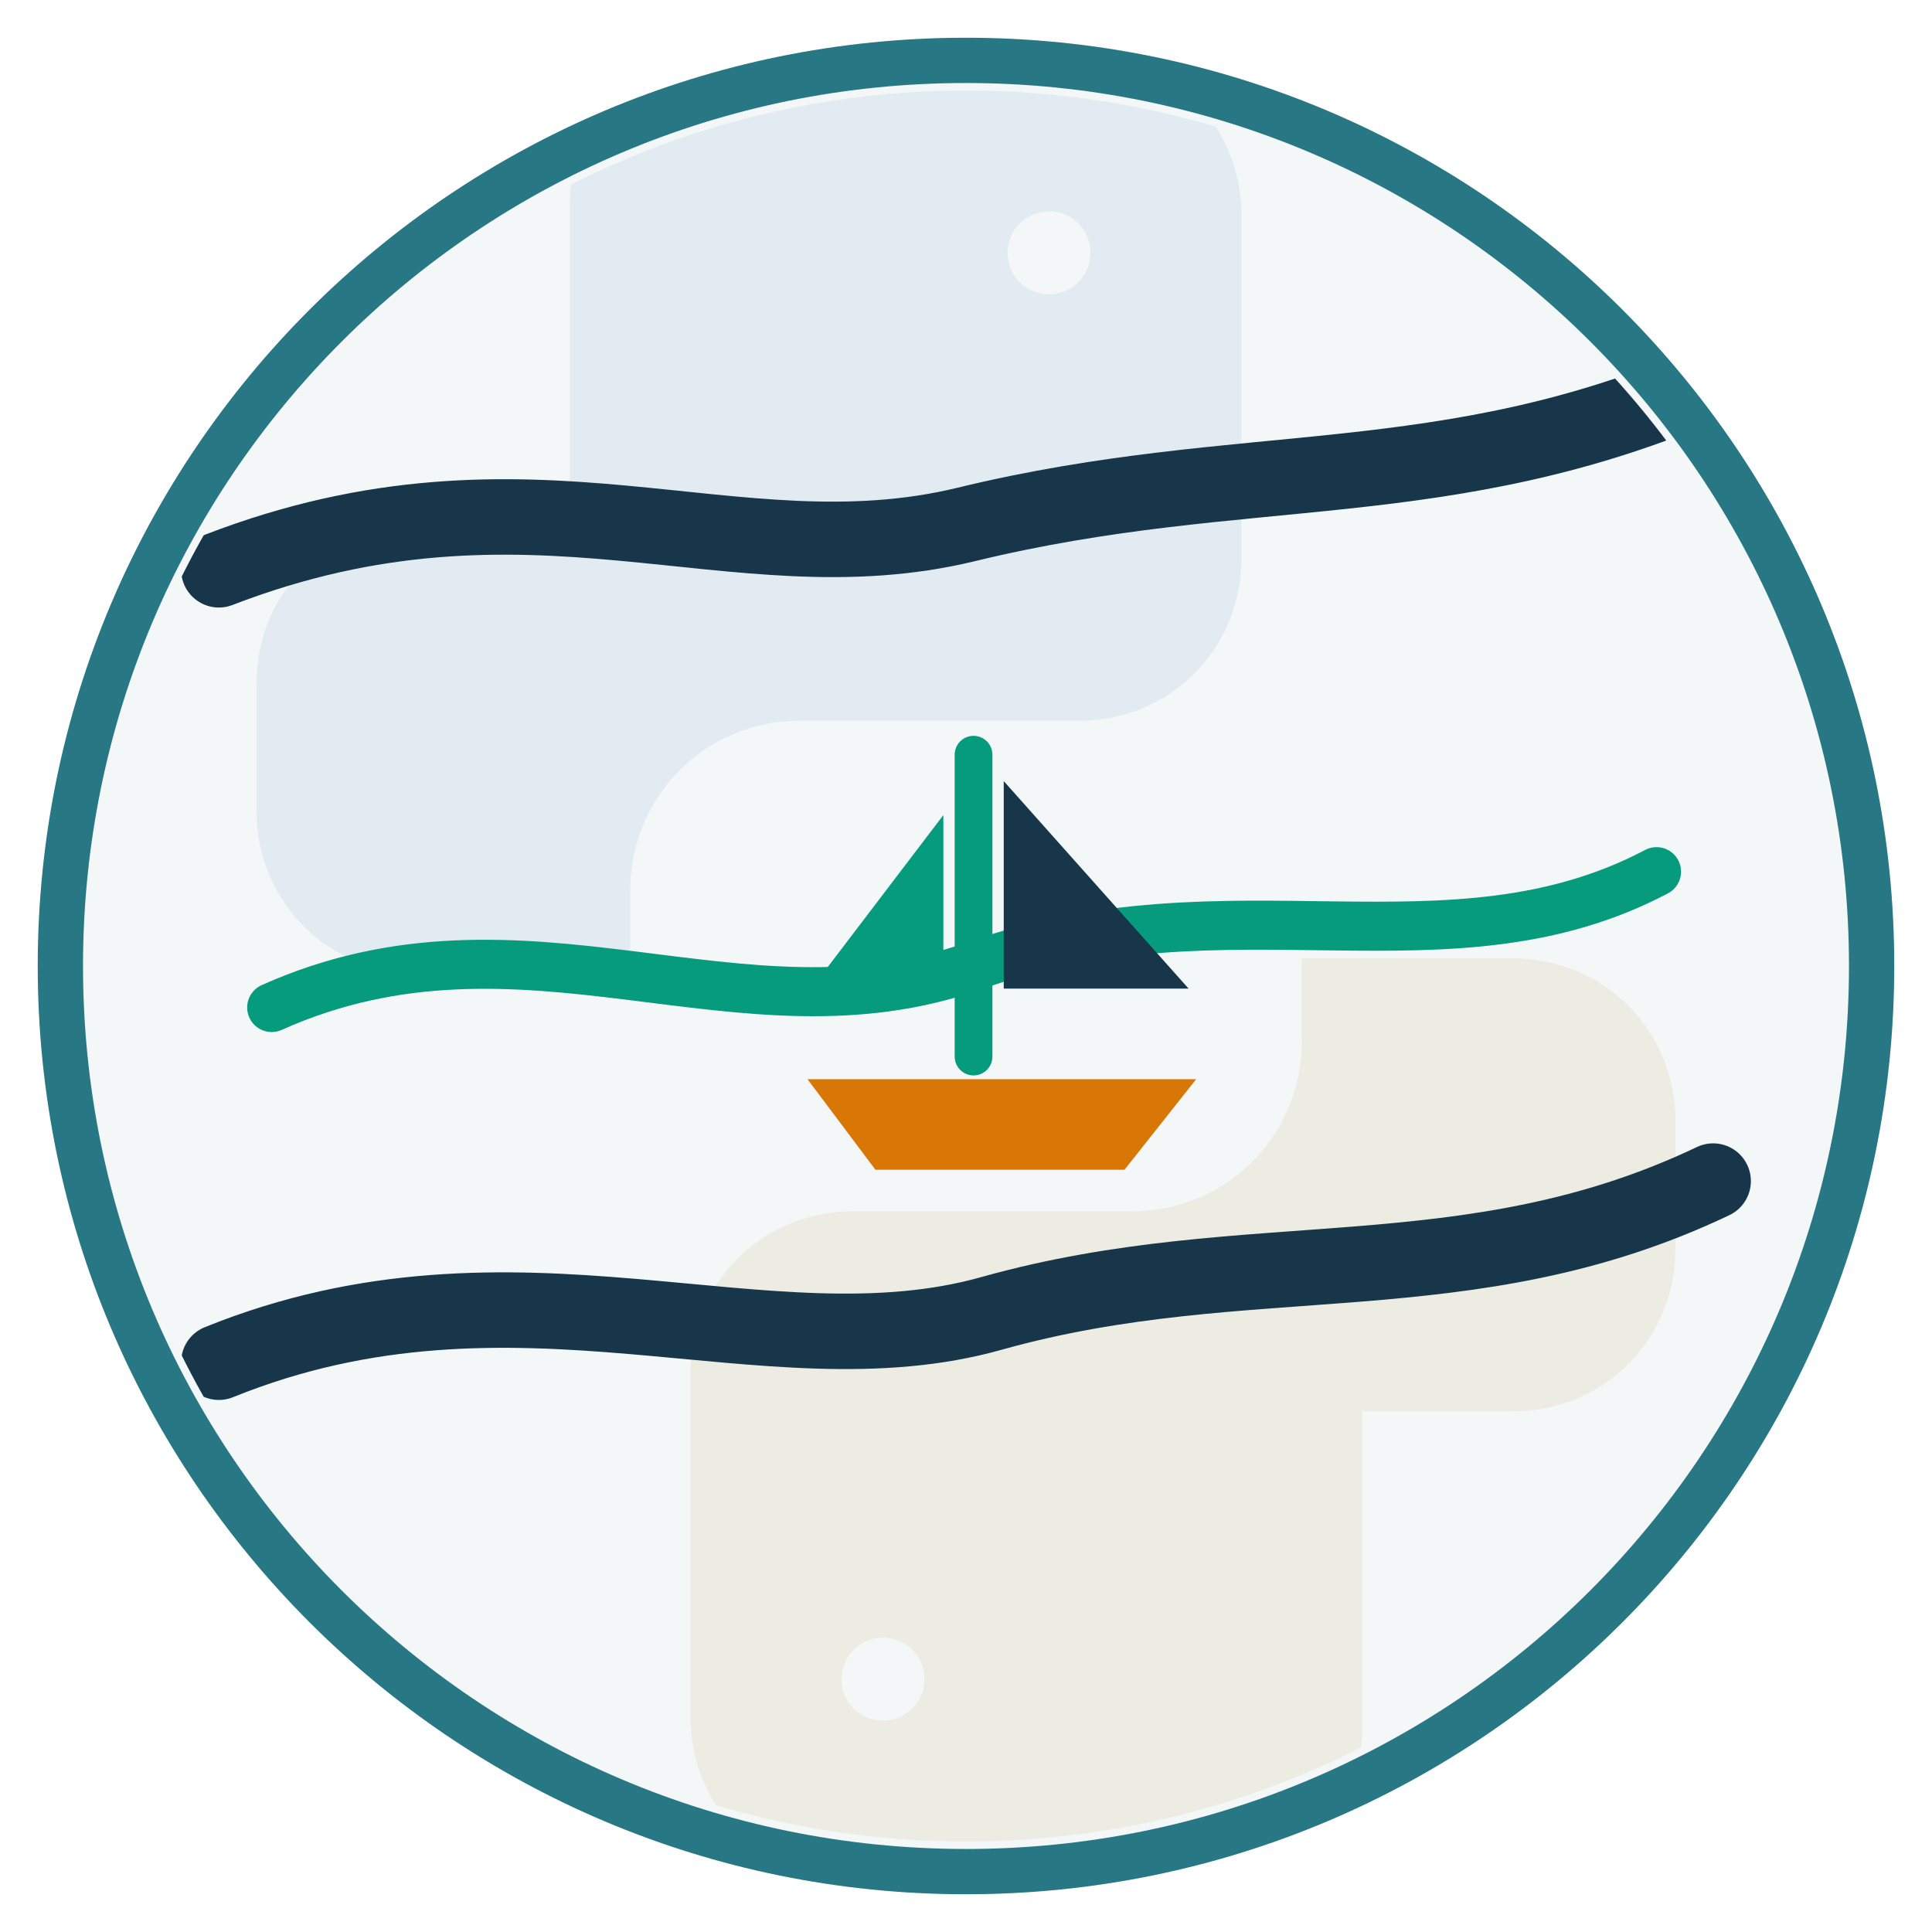
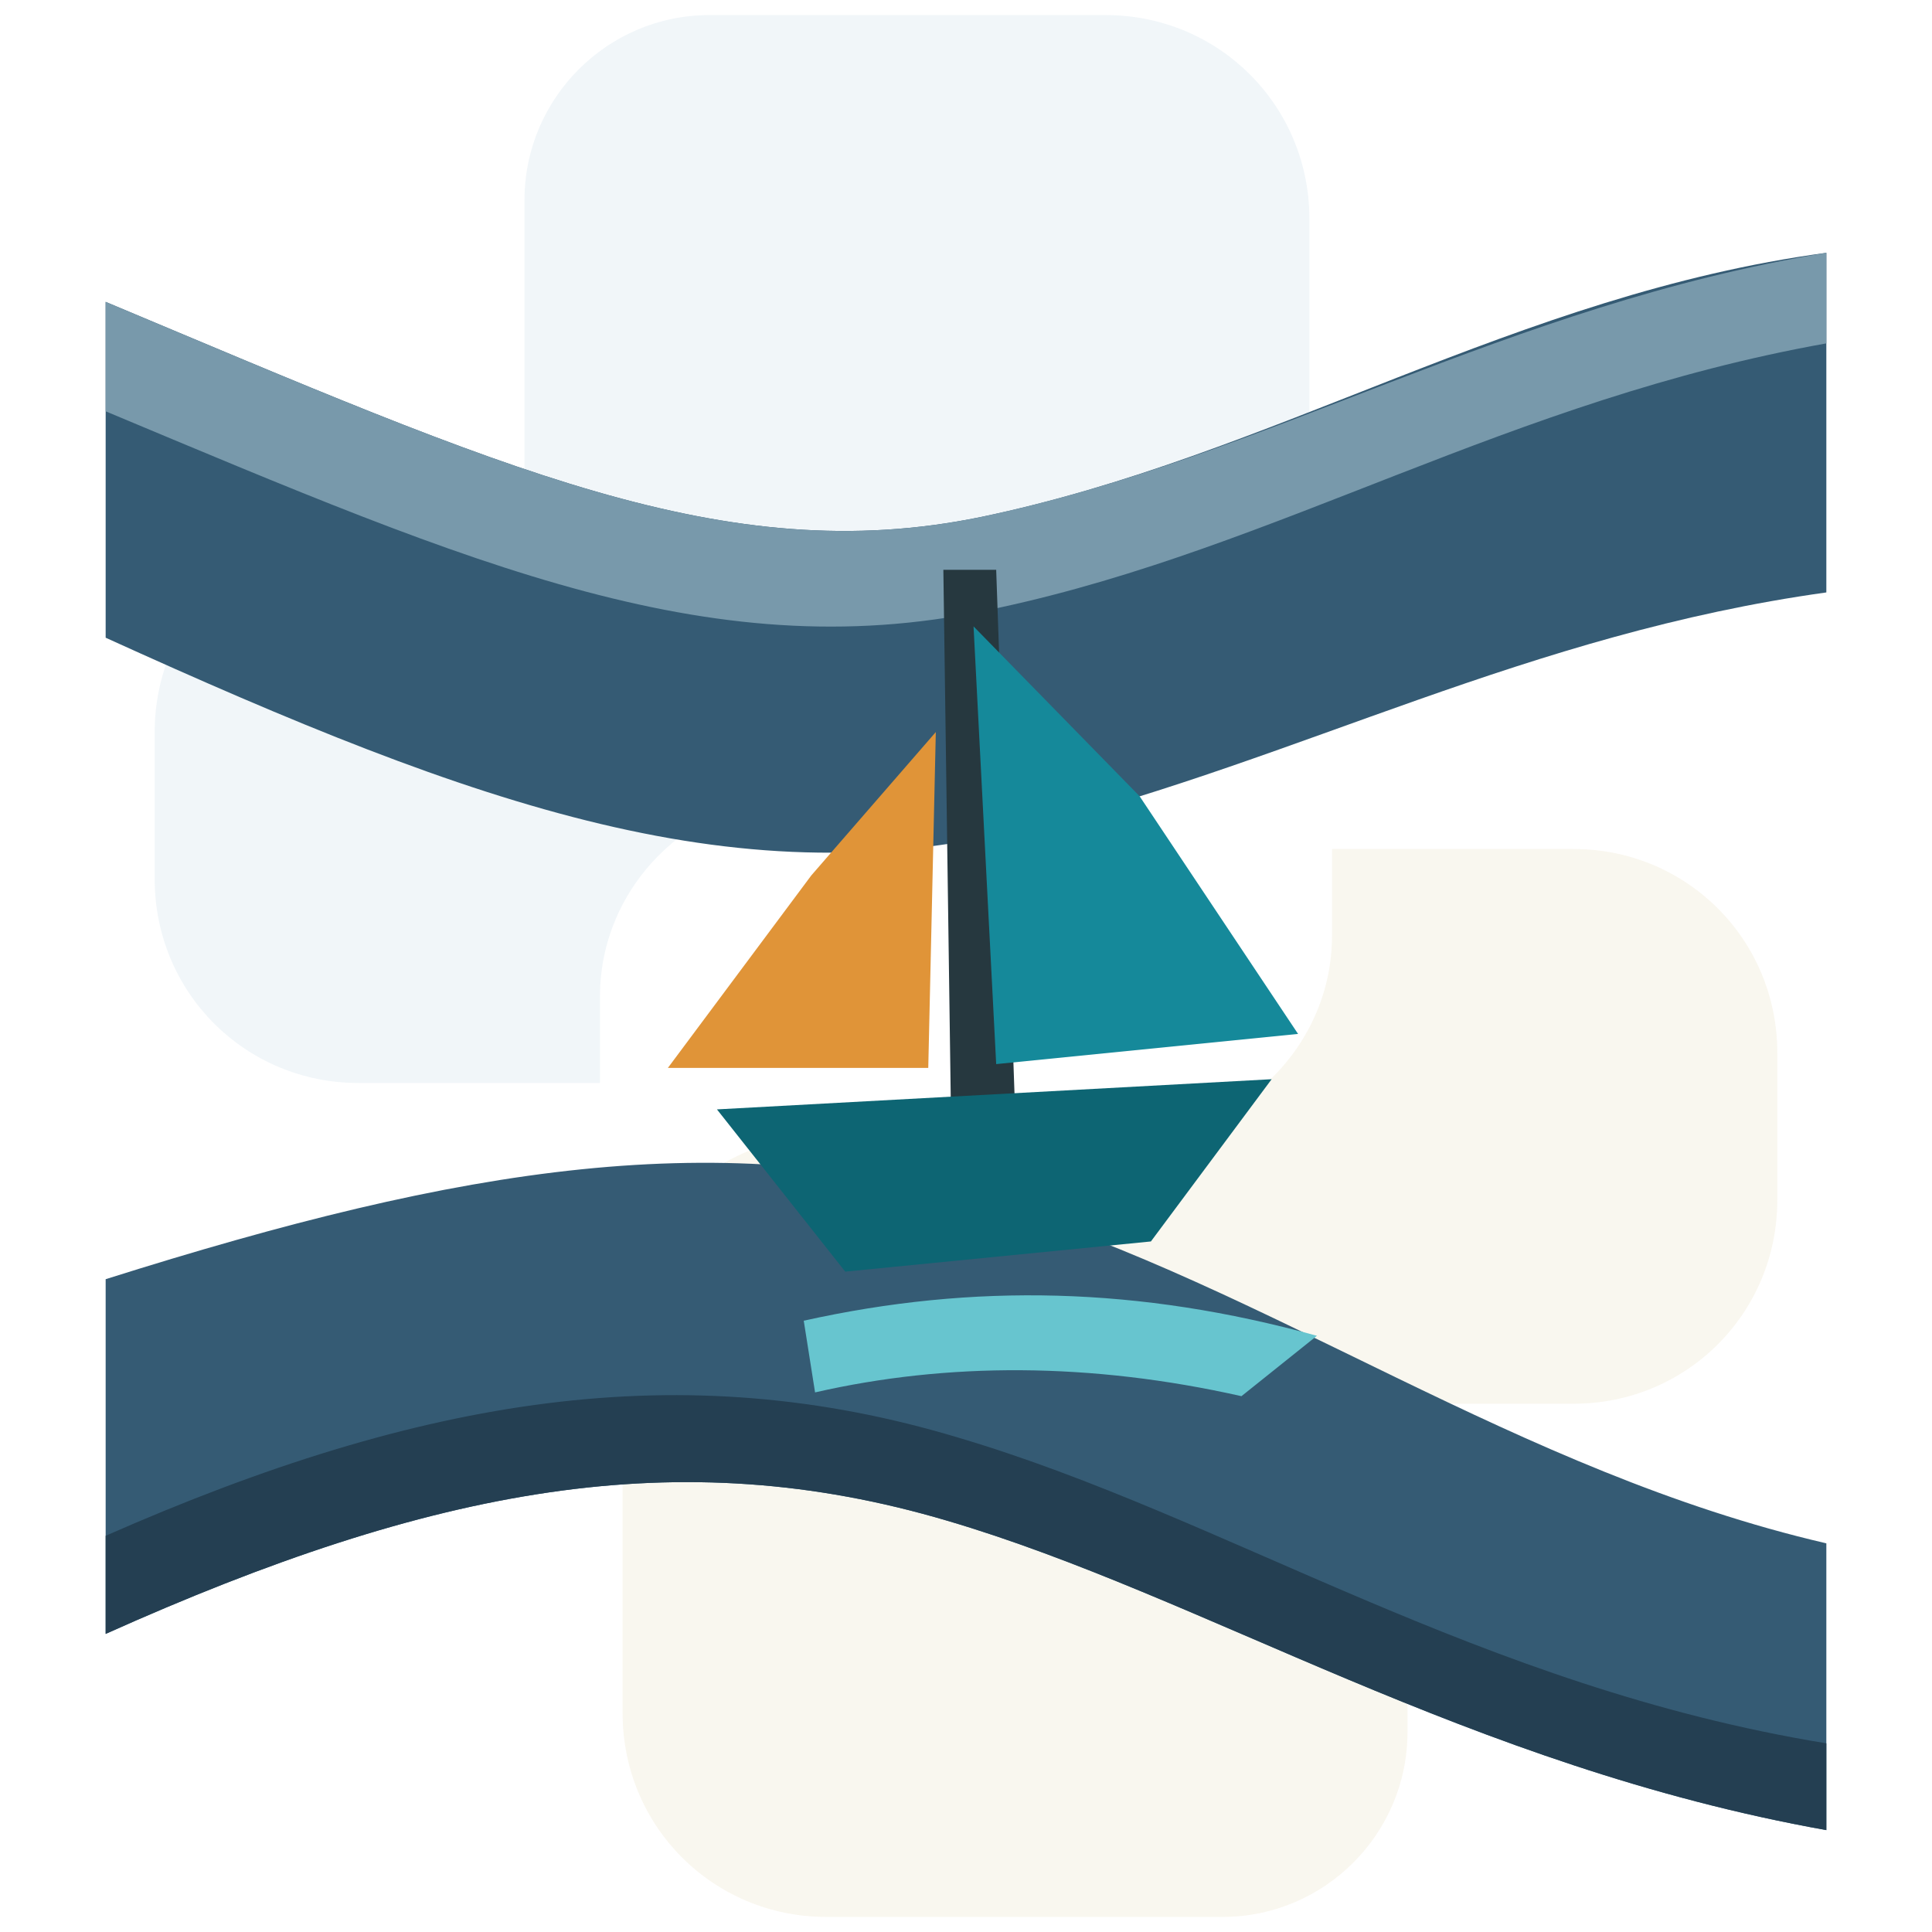
<svg xmlns="http://www.w3.org/2000/svg" viewBox="0 0 512 512" role="img" aria-labelledby="title description">
-   <defs>
-     <clipPath id="badge-clip">
-       <circle cx="256" cy="256" r="232" />
-     </clipPath>
-   </defs>
  <style>
-     :root {
-       color-scheme: light dark;
-     }
+     :root { color-scheme: light dark; }

-     .badge {
-       fill: #f4f7f8;
-       stroke: #277785;
-     }
- 
-     .badge-fill {
-       fill: #f4f7f8;
-     }
- 
-     .badge-stroke {
-       stroke: #f4f7f8;
-     }
- 
-     .language-mark {
-       fill: #17364a;
-       opacity: 0.06;
-     }
- 
-     .python-upper {
-       fill: #2874a6;
-       opacity: 0.09;
-     }
- 
-     .python-lower {
-       fill: #a77b00;
-       opacity: 0.09;
-     }
- 
-     .python-eye {
-       fill: #f4f7f8;
-     }
- 
-     .accent-fill {
-       fill: #079b7e;
-     }
- 
-     .accent-stroke {
-       stroke: #079b7e;
-     }
- 
-     .solid-fill {
-       fill: #17364a;
-     }
- 
-     .solid-stroke {
-       stroke: #17364a;
-     }
- 
-     .muted-fill {
-       fill: #526b78;
-     }
- 
-     .muted-stroke {
-       stroke: #526b78;
-     }
- 
-     .warm-fill {
-       fill: #d97706;
-     }
- 
-     .warm-stroke {
-       stroke: #d97706;
-     }
+     .language-mark { fill: #17323d; opacity: 0.07; }
+     .python-upper { fill: #2874a6; opacity: 0.07; }
+     .python-lower { fill: #aa8108; opacity: 0.07; }
+     .primary { fill: #15899a; }
+     .primary-light { fill: #67c5cf; }
+     .primary-shade { fill: #0d6573; }
+     .secondary { fill: #355b74; }
+     .secondary-light { fill: #7899ab; }
+     .secondary-shade { fill: #243f52; }
+     .accent { fill: #e09438; }
+     .neutral { fill: #26383f; }
+     .shadow { fill: #15262c; opacity: 0.22; }

    @media (prefers-color-scheme: dark) {
-       .badge {
-         fill: #0d2638;
-         stroke: #277785;
-       }
- 
-       .badge-fill {
-         fill: #0d2638;
-       }
- 
-       .badge-stroke {
-         stroke: #0d2638;
-       }
- 
-       .language-mark {
-         fill: #edf2f3;
-         opacity: 0.07;
-       }
- 
-       .python-upper {
-         fill: #79b7df;
-         opacity: 0.1;
-       }
- 
-       .python-lower {
-         fill: #f0c84b;
-         opacity: 0.1;
-       }
- 
-       .python-eye {
-         fill: #0d2638;
-       }
- 
-       .accent-fill {
-         fill: #43d6b1;
-       }
- 
-       .accent-stroke {
-         stroke: #43d6b1;
-       }
- 
-       .solid-fill {
-         fill: #edf2f3;
-       }
- 
-       .solid-stroke {
-         stroke: #edf2f3;
-       }
- 
-       .muted-fill {
-         fill: #8fa2aa;
-       }
- 
-       .muted-stroke {
-         stroke: #8fa2aa;
-       }
- 
-       .warm-fill {
-         fill: #f6b73c;
-       }
- 
-       .warm-stroke {
-         stroke: #f6b73c;
-       }
+       .language-mark { fill: #edf6f3; opacity: 0.08; }
+       .python-upper { fill: #7ec5ed; opacity: 0.08; }
+       .python-lower { fill: #f1ca50; opacity: 0.08; }
+       .primary { fill: #44c3d1; }
+       .primary-light { fill: #8cdee5; }
+       .primary-shade { fill: #218c9b; }
+       .secondary { fill: #709bb7; }
+       .secondary-light { fill: #a9c6d4; }
+       .secondary-shade { fill: #456d88; }
+       .accent { fill: #f2b65c; }
+       .neutral { fill: #e5efec; }
+       .shadow { fill: #02090b; opacity: 0.34; }
    }
  </style>
-   <circle class="badge" cx="256" cy="256" r="240" stroke-width="12" />
-   <g clip-path="url(#badge-clip)">
-     <g aria-hidden="true">
-       <path class="python-upper" d="M151 54 C151 32 169 14 191 14 H286 C310 14 329 33 329 57 V148 C329 172 310 191 286 191 H212 C187 191 167 211 167 236 V258 H111 C87 258 68 239 68 215 V181 C68 157 87 138 111 138 H151 Z" />
-       <path class="python-lower" d="M151 54 C151 32 169 14 191 14 H286 C310 14 329 33 329 57 V148 C329 172 310 191 286 191 H212 C187 191 167 211 167 236 V258 H111 C87 258 68 239 68 215 V181 C68 157 87 138 111 138 H151 Z" transform="rotate(180 256 256)" />
-       <circle class="python-eye" cx="278" cy="67" r="11" />
-       <circle class="python-eye" cx="234" cy="445" r="11" />
-     </g>
-     <path class="solid-stroke" d="M58 151 C141 119 194 154 256 139 C330 121 383 132 454 101" fill="none" stroke-width="20" stroke-linecap="round" />
-     <path class="solid-stroke" d="M58 361 C137 329 203 365 263 348 C331 329 389 344 454 313" fill="none" stroke-width="20" stroke-linecap="round" />
-     <path class="accent-stroke" d="M72 267 C139 237 196 278 258 256 C326 232 384 260 439 231" fill="none" stroke-width="13" stroke-linecap="round" />
-     <path class="warm-fill" d="M214 286 H317 L298 310 H232 Z" />
-     <path class="accent-stroke" d="M258 280 V200" fill="none" stroke-width="10" stroke-linecap="round" />
-     <path class="solid-fill" d="M266 207 L315 262 H266 Z" />
-     <path class="accent-fill" d="M250 216 L215 262 H250 Z" />
+   <g aria-hidden="true">
+     <path class="python-upper" d="M139 53 C139 26 161 4 188 4 H293 C323 4 347 28 347 58 V157 C347 187 323 211 293 211 H212 C183 211 159 235 159 264 V287 H95 C65 287 41 263 41 233 V194 C41 164 65 140 95 140 H139 Z" />
+     <path class="python-lower" d="M139 53 C139 26 161 4 188 4 H293 C323 4 347 28 347 58 V157 C347 187 323 211 293 211 H212 C183 211 159 235 159 264 V287 H95 C65 287 41 263 41 233 V194 C41 164 65 140 95 140 H139 Z" transform="rotate(180 256 256)" />
+   </g>
+   <g aria-hidden="true">
+     <path class="secondary" d="M28 80 C133 124 192 151 260 137 C337 121 402 78 484 67 L484 157 C405 168 345 201 274 219 C197 239 127 214 28 169 Z" />
+     <path class="secondary-light" d="M28 80 C133 124 192 151 260 137 C336 121 399 81 484 67 L484 91 C400 106 339 145 265 161 C190 178 126 150 28 109 Z" />
+     <path class="secondary" d="M28 339 C123 309 191 298 263 319 C336 341 402 390 484 409 L484 485 C389 468 319 423 251 403 C180 382 115 394 28 433 Z" />
+     <path class="secondary-shade" d="M28 407 C112 370 181 359 254 381 C325 402 392 447 484 462 L484 485 C389 468 319 423 251 403 C180 382 115 394 28 433 Z" />
+     <path class="neutral" d="M250 151 L264 151 L269 294 L252 294 Z" />
+     <path class="primary" d="M258 166 L264 282 L344 274 L302 211 Z" />
+     <path class="accent" d="M248 194 L246 283 L177 283 L215 232 Z" />
+     <path class="primary-shade" d="M190 294 L337 286 L305 329 L224 337 Z" />
+     <path class="primary-light" d="M213 350 C258 340 302 341 349 354 L329 370 C289 361 251 361 216 369 Z" />
  </g>
</svg>
